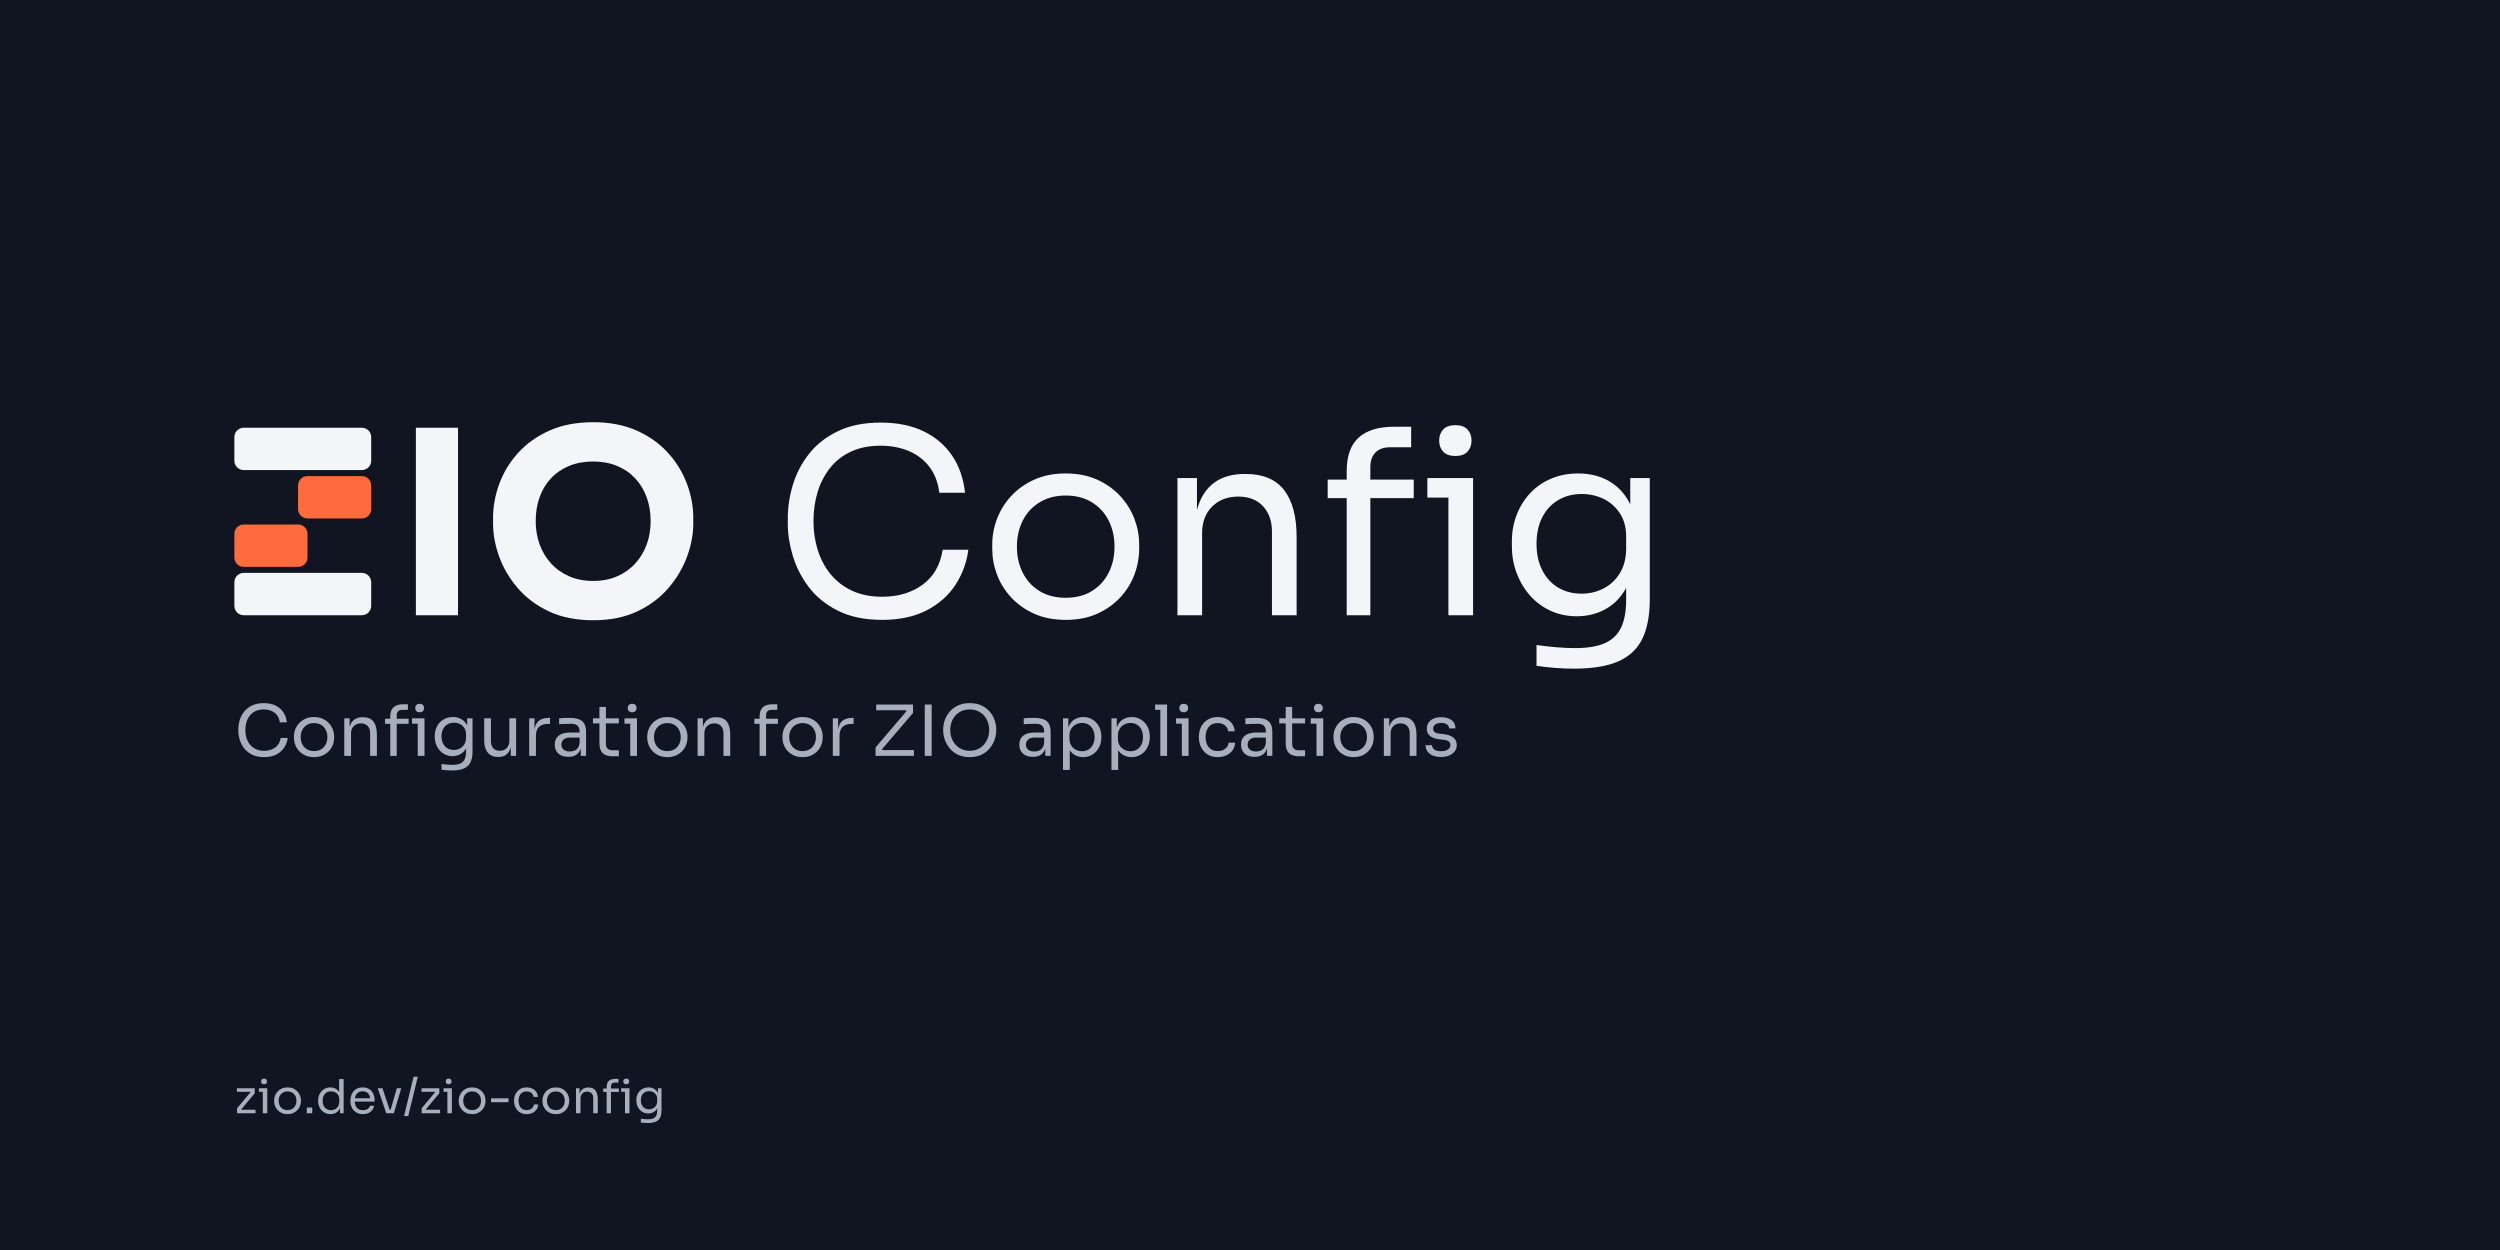
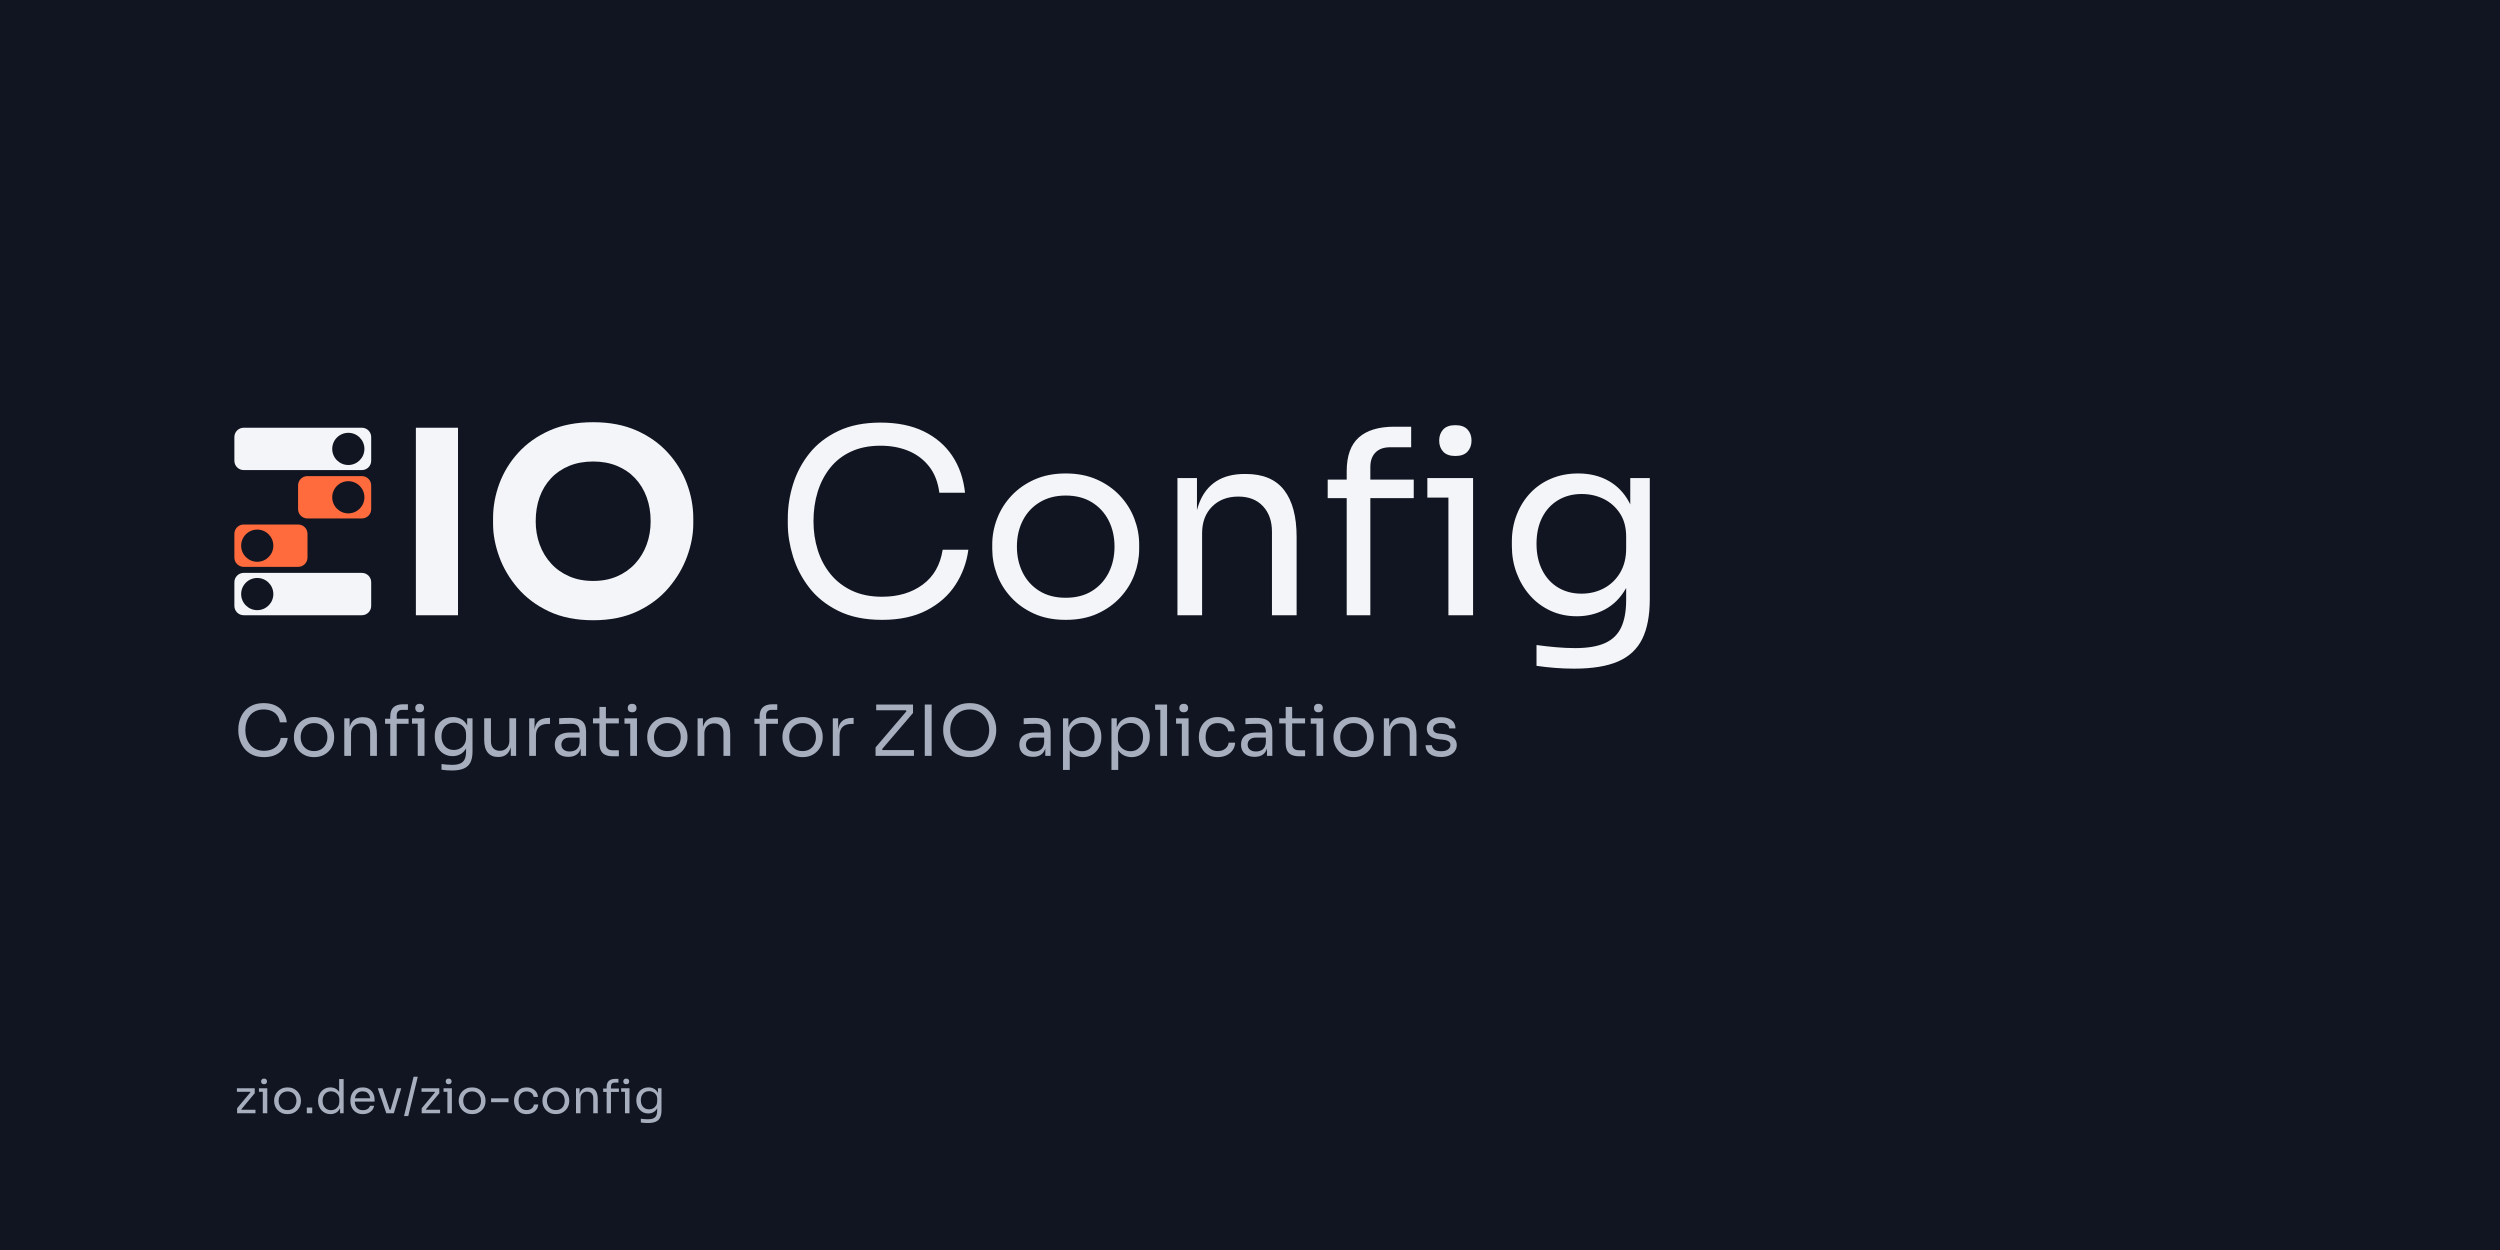
<svg xmlns="http://www.w3.org/2000/svg" width="1280" height="640" viewBox="0 0 1280 640">
  <rect width="100%" height="100%" fill="#101521" />
-   <rect x="120.00" y="219.00" width="70.05" height="21.68" rx="4.77" fill="#F4F5F8" />
-   <rect x="152.61" y="243.77" width="37.44" height="21.68" rx="4.77" fill="#FF6B3D" />
-   <rect x="120.00" y="268.55" width="37.44" height="21.68" rx="4.77" fill="#FF6B3D" />
-   <rect x="120.00" y="293.32" width="70.05" height="21.68" rx="4.77" fill="#F4F5F8" />
+   <mask id="z5">
+     <rect x="-5000" y="-5000" width="10000" height="10000" fill="#fff" />
+     <circle cx="178.34" cy="229.84" r="8.24" fill="#000" />
+     <circle cx="178.34" cy="254.61" r="8.24" fill="#000" />
+     <circle cx="131.71" cy="279.39" r="8.24" fill="#000" />
+     <circle cx="131.71" cy="304.16" r="8.24" fill="#000" />
+   </mask>
+   <g mask="url(#z5)">
+     <rect x="120.00" y="219.00" width="70.05" height="21.68" rx="4.77" fill="#F4F5F8" />
+     <rect x="152.61" y="243.77" width="37.44" height="21.68" rx="4.77" fill="#FF6B3D" />
+     <rect x="120.00" y="268.55" width="37.44" height="21.68" rx="4.77" fill="#FF6B3D" />
+     <rect x="120.00" y="293.32" width="70.05" height="21.68" rx="4.77" fill="#F4F5F8" />
+   </g>
  <path d="M212.931 315.0V219.0H234.498V315.0ZM303.704 317.564Q290.619 317.564 280.986 313.011Q271.353 308.458 265.008 301.011Q258.663 293.564 255.556 284.918Q252.449 276.271 252.449 268.184V265.29Q252.449 256.348 255.671 247.619Q258.893 238.89 265.37 231.773Q271.846 224.655 281.413 220.414Q290.981 216.173 303.704 216.173Q316.328 216.173 325.896 220.414Q335.463 224.655 341.939 231.773Q348.416 238.89 351.687 247.619Q354.959 256.348 354.959 265.29V268.184Q354.959 276.271 351.802 284.918Q348.646 293.564 342.301 301.011Q335.956 308.458 326.323 313.011Q316.69 317.564 303.704 317.564ZM303.704 297.444Q310.542 297.444 315.983 295.077Q321.424 292.71 325.271 288.485Q329.118 284.26 331.123 278.737Q333.128 273.214 333.128 266.868Q333.128 260.129 331.074 254.54Q329.019 248.951 325.172 244.858Q321.326 240.764 315.885 238.529Q310.444 236.293 303.704 236.293Q296.865 236.293 291.424 238.529Q285.983 240.764 282.137 244.858Q278.29 248.951 276.285 254.54Q274.279 260.129 274.279 266.868Q274.279 273.214 276.285 278.737Q278.29 284.26 282.137 288.485Q285.983 292.71 291.424 295.077Q296.865 297.444 303.704 297.444Z" fill="#F4F5F8" />
  <path d="M451.616 317.367Q438.465 317.367 429.194 312.764Q419.923 308.162 414.268 300.797Q408.613 293.433 405.983 284.819Q403.353 276.205 403.353 268.184V265.29Q403.353 256.611 406.049 247.932Q408.745 239.252 414.4 232.151Q420.055 225.049 429.128 220.71Q438.202 216.37 450.827 216.37Q463.715 216.37 472.92 220.841Q482.126 225.312 487.518 233.334Q492.909 241.356 494.093 252.271H480.942Q479.89 244.118 475.682 238.792Q471.474 233.466 465.096 230.836Q458.718 228.205 450.827 228.205Q442.279 228.205 435.835 231.164Q429.391 234.123 425.118 239.449Q420.844 244.775 418.674 251.745Q416.504 258.715 416.504 266.868Q416.504 274.627 418.674 281.597Q420.844 288.567 425.249 293.959Q429.655 299.351 436.23 302.441Q442.805 305.532 451.616 305.532Q463.978 305.532 472.394 299.351Q480.811 293.17 482.652 281.466H495.802Q494.487 291.329 489.161 299.482Q483.835 307.636 474.433 312.501Q465.03 317.367 451.616 317.367ZM545.644 317.367Q536.438 317.367 529.468 314.211Q522.498 311.055 517.698 305.86Q512.898 300.666 510.465 294.222Q508.033 287.778 508.033 281.071V278.704Q508.033 271.997 510.531 265.488Q513.03 258.978 517.896 253.784Q522.761 248.589 529.731 245.499Q536.701 242.408 545.644 242.408Q554.586 242.408 561.556 245.499Q568.526 248.589 573.391 253.784Q578.257 258.978 580.756 265.488Q583.255 271.997 583.255 278.704V281.071Q583.255 287.778 580.822 294.222Q578.389 300.666 573.589 305.86Q568.789 311.055 561.819 314.211Q554.849 317.367 545.644 317.367ZM545.644 306.058Q553.534 306.058 559.123 302.573Q564.712 299.088 567.671 293.17Q570.63 287.252 570.63 279.888Q570.63 272.392 567.605 266.474Q564.581 260.556 558.991 257.137Q553.402 253.718 545.644 253.718Q538.016 253.718 532.361 257.137Q526.707 260.556 523.682 266.474Q520.657 272.392 520.657 279.888Q520.657 287.252 523.616 293.17Q526.575 299.088 532.164 302.573Q537.753 306.058 545.644 306.058ZM602.849 315.0V244.775H612.844V274.89H611.265Q611.265 264.501 614.093 257.334Q616.92 250.167 622.707 246.419Q628.493 242.671 637.304 242.671H637.83Q651.112 242.671 657.49 250.956Q663.868 259.241 663.868 274.89V315.0H651.244V272.26Q651.244 264.107 646.641 259.175Q642.038 254.244 634.016 254.244Q625.731 254.244 620.602 259.373Q615.474 264.501 615.474 273.049V315.0ZM689.512 315.0V241.225Q689.512 229.521 695.693 223.997Q701.874 218.474 713.841 218.474H722.52V228.995H711.737Q706.871 228.995 704.241 231.69Q701.611 234.386 701.611 239.121V315.0ZM679.781 255.033V245.564H723.835V255.033ZM741.589 315.0V244.775H754.213V315.0ZM730.805 254.77V244.775H754.213V254.77ZM745.139 233.466Q740.931 233.466 738.893 231.23Q736.855 228.995 736.855 225.575Q736.855 222.156 738.893 219.921Q740.931 217.685 745.139 217.685Q749.348 217.685 751.386 219.921Q753.424 222.156 753.424 225.575Q753.424 228.995 751.386 231.23Q749.348 233.466 745.139 233.466ZM805.896 342.353Q801.03 342.353 796.098 341.959Q791.167 341.564 786.696 340.907V330.255Q791.43 330.912 796.624 331.373Q801.819 331.833 806.422 331.833Q816.022 331.833 821.742 329.268Q827.463 326.704 830.027 321.247Q832.591 315.789 832.591 307.241V293.827L836.8 283.833Q836.405 294.485 832.328 301.521Q828.252 308.556 821.742 312.041Q815.233 315.526 807.342 315.526Q799.978 315.526 793.863 312.699Q787.748 309.871 783.342 304.874Q778.937 299.877 776.504 293.367Q774.071 286.858 774.071 279.625V277.258Q774.071 269.893 776.57 263.515Q779.068 257.137 783.539 252.403Q788.011 247.668 794.257 245.038Q800.504 242.408 808 242.408Q816.811 242.408 823.518 246.156Q830.224 249.904 834.104 257.071Q837.983 264.238 838.378 274.627L834.696 274.759V244.775H844.69V306.715Q844.69 319.34 840.811 327.164Q836.931 334.989 828.449 338.671Q819.967 342.353 805.896 342.353ZM809.709 303.953Q816.022 303.953 821.216 301.192Q826.411 298.43 829.501 293.236Q832.591 288.041 832.591 280.808V274.759Q832.591 267.658 829.37 262.792Q826.148 257.926 821.019 255.427Q815.89 252.929 809.841 252.929Q803.002 252.929 797.742 256.085Q792.482 259.241 789.589 264.962Q786.696 270.682 786.696 278.441Q786.696 286.2 789.655 291.986Q792.613 297.773 797.808 300.863Q803.002 303.953 809.709 303.953Z" fill="#F4F5F8" />
  <path d="M135.228 387.648Q131.628 387.648 129.09 386.388Q126.552 385.128 125.004 383.112Q123.456 381.096 122.736 378.738Q122.016 376.38 122.016 374.184V373.392Q122.016 371.016 122.754 368.64Q123.492 366.264 125.04 364.32Q126.588 362.376 129.072 361.188Q131.556 360.0 135.012 360.0Q138.54 360.0 141.06 361.224Q143.58 362.448 145.056 364.644Q146.532 366.84 146.856 369.828H143.256Q142.968 367.596 141.816 366.138Q140.664 364.68 138.918 363.96Q137.172 363.24 135.012 363.24Q132.672 363.24 130.908 364.05Q129.144 364.86 127.974 366.318Q126.804 367.776 126.21 369.684Q125.616 371.592 125.616 373.824Q125.616 375.948 126.21 377.856Q126.804 379.764 128.01 381.24Q129.216 382.716 131.016 383.562Q132.816 384.408 135.228 384.408Q138.612 384.408 140.916 382.716Q143.22 381.024 143.724 377.82H147.324Q146.964 380.52 145.506 382.752Q144.048 384.984 141.474 386.316Q138.9 387.648 135.228 387.648ZM160.788 387.648Q158.268 387.648 156.36 386.784Q154.452 385.92 153.138 384.498Q151.824 383.076 151.158 381.312Q150.492 379.548 150.492 377.712V377.064Q150.492 375.228 151.176 373.446Q151.86 371.664 153.192 370.242Q154.524 368.82 156.432 367.974Q158.34 367.128 160.788 367.128Q163.236 367.128 165.144 367.974Q167.052 368.82 168.384 370.242Q169.716 371.664 170.4 373.446Q171.084 375.228 171.084 377.064V377.712Q171.084 379.548 170.418 381.312Q169.752 383.076 168.438 384.498Q167.124 385.92 165.216 386.784Q163.308 387.648 160.788 387.648ZM160.788 384.552Q162.948 384.552 164.478 383.598Q166.008 382.644 166.818 381.024Q167.628 379.404 167.628 377.388Q167.628 375.336 166.8 373.716Q165.972 372.096 164.442 371.16Q162.912 370.224 160.788 370.224Q158.7 370.224 157.152 371.16Q155.604 372.096 154.776 373.716Q153.948 375.336 153.948 377.388Q153.948 379.404 154.758 381.024Q155.568 382.644 157.098 383.598Q158.628 384.552 160.788 384.552ZM176.268 387.0V367.776H179.004V376.02H178.572Q178.572 373.176 179.346 371.214Q180.12 369.252 181.704 368.226Q183.288 367.2 185.7 367.2H185.844Q189.48 367.2 191.226 369.468Q192.972 371.736 192.972 376.02V387.0H189.516V375.3Q189.516 373.068 188.256 371.718Q186.996 370.368 184.8 370.368Q182.532 370.368 181.128 371.772Q179.724 373.176 179.724 375.516V387.0ZM199.812 387.0V366.804Q199.812 363.6 201.504 362.088Q203.196 360.576 206.472 360.576H208.848V363.456H205.896Q204.564 363.456 203.844 364.194Q203.124 364.932 203.124 366.228V387.0ZM197.148 370.584V367.992H209.208V370.584ZM213.888 387.0V367.776H217.344V387.0ZM210.936 370.512V367.776H217.344V370.512ZM214.86 364.68Q213.708 364.68 213.15 364.068Q212.592 363.456 212.592 362.52Q212.592 361.584 213.15 360.972Q213.708 360.36 214.86 360.36Q216.012 360.36 216.57 360.972Q217.128 361.584 217.128 362.52Q217.128 363.456 216.57 364.068Q216.012 364.68 214.86 364.68ZM231.312 394.488Q229.98 394.488 228.63 394.38Q227.28 394.272 226.056 394.092V391.176Q227.352 391.356 228.774 391.482Q230.196 391.608 231.456 391.608Q234.084 391.608 235.65 390.906Q237.216 390.204 237.918 388.71Q238.62 387.216 238.62 384.876V381.204L239.772 378.468Q239.664 381.384 238.548 383.31Q237.432 385.236 235.65 386.19Q233.868 387.144 231.708 387.144Q229.692 387.144 228.018 386.37Q226.344 385.596 225.138 384.228Q223.932 382.86 223.266 381.078Q222.6 379.296 222.6 377.316V376.668Q222.6 374.652 223.284 372.906Q223.968 371.16 225.192 369.864Q226.416 368.568 228.126 367.848Q229.836 367.128 231.888 367.128Q234.3 367.128 236.136 368.154Q237.972 369.18 239.034 371.142Q240.096 373.104 240.204 375.948L239.196 375.984V367.776H241.932V384.732Q241.932 388.188 240.87 390.33Q239.808 392.472 237.486 393.48Q235.164 394.488 231.312 394.488ZM232.356 383.976Q234.084 383.976 235.506 383.22Q236.928 382.464 237.774 381.042Q238.62 379.62 238.62 377.64V375.984Q238.62 374.04 237.738 372.708Q236.856 371.376 235.452 370.692Q234.048 370.008 232.392 370.008Q230.52 370.008 229.08 370.872Q227.64 371.736 226.848 373.302Q226.056 374.868 226.056 376.992Q226.056 379.116 226.866 380.7Q227.676 382.284 229.098 383.13Q230.52 383.976 232.356 383.976ZM255 387.576Q251.58 387.576 249.744 385.344Q247.908 383.112 247.908 378.9V367.74H251.364V379.584Q251.364 381.852 252.588 383.13Q253.812 384.408 255.9 384.408Q258.06 384.408 259.428 383.022Q260.796 381.636 260.796 379.224V367.74H264.252V387.0H261.516V378.756H261.948Q261.948 381.6 261.192 383.562Q260.436 385.524 258.942 386.55Q257.448 387.576 255.144 387.576ZM270.948 387.0V367.776H273.684V375.696H273.54Q273.54 371.484 275.394 369.522Q277.248 367.56 280.956 367.56H281.604V370.656H280.38Q277.5 370.656 275.952 372.186Q274.404 373.716 274.404 376.596V387.0ZM297.336 387.0V381.24H296.76V374.58Q296.76 372.6 295.734 371.592Q294.708 370.584 292.728 370.584Q291.612 370.584 290.424 370.62Q289.236 370.656 288.156 370.692Q287.076 370.728 286.284 370.8V367.776Q287.076 367.704 287.958 367.65Q288.84 367.596 289.776 367.578Q290.712 367.56 291.576 367.56Q294.528 367.56 296.4 368.262Q298.272 368.964 299.172 370.548Q300.072 372.132 300.072 374.832V387.0ZM291.036 387.504Q288.876 387.504 287.31 386.766Q285.744 386.028 284.898 384.624Q284.052 383.22 284.052 381.24Q284.052 379.188 284.97 377.82Q285.888 376.452 287.652 375.75Q289.416 375.048 291.9 375.048H297.12V377.64H291.756Q289.668 377.64 288.552 378.648Q287.436 379.656 287.436 381.24Q287.436 382.824 288.552 383.796Q289.668 384.768 291.756 384.768Q292.98 384.768 294.096 384.318Q295.212 383.868 295.95 382.806Q296.688 381.744 296.76 379.872L297.696 381.24Q297.516 383.292 296.706 384.678Q295.896 386.064 294.474 386.784Q293.052 387.504 291.036 387.504ZM313.896 387.216Q311.736 387.216 310.17 386.604Q308.604 385.992 307.758 384.498Q306.912 383.004 306.912 380.448V361.944H310.224V380.88Q310.224 382.428 311.07 383.274Q311.916 384.12 313.464 384.12H316.848V387.216ZM303.6 370.368V367.776H316.848V370.368ZM322.68 387.0V367.776H326.136V387.0ZM319.728 370.512V367.776H326.136V370.512ZM323.652 364.68Q322.5 364.68 321.942 364.068Q321.384 363.456 321.384 362.52Q321.384 361.584 321.942 360.972Q322.5 360.36 323.652 360.36Q324.804 360.36 325.362 360.972Q325.92 361.584 325.92 362.52Q325.92 363.456 325.362 364.068Q324.804 364.68 323.652 364.68ZM341.688 387.648Q339.168 387.648 337.26 386.784Q335.352 385.92 334.038 384.498Q332.724 383.076 332.058 381.312Q331.392 379.548 331.392 377.712V377.064Q331.392 375.228 332.076 373.446Q332.76 371.664 334.092 370.242Q335.424 368.82 337.332 367.974Q339.24 367.128 341.688 367.128Q344.136 367.128 346.044 367.974Q347.952 368.82 349.284 370.242Q350.616 371.664 351.3 373.446Q351.984 375.228 351.984 377.064V377.712Q351.984 379.548 351.318 381.312Q350.652 383.076 349.338 384.498Q348.024 385.92 346.116 386.784Q344.208 387.648 341.688 387.648ZM341.688 384.552Q343.848 384.552 345.378 383.598Q346.908 382.644 347.718 381.024Q348.528 379.404 348.528 377.388Q348.528 375.336 347.7 373.716Q346.872 372.096 345.342 371.16Q343.812 370.224 341.688 370.224Q339.6 370.224 338.052 371.16Q336.504 372.096 335.676 373.716Q334.848 375.336 334.848 377.388Q334.848 379.404 335.658 381.024Q336.468 382.644 337.998 383.598Q339.528 384.552 341.688 384.552ZM357.168 387.0V367.776H359.904V376.02H359.472Q359.472 373.176 360.246 371.214Q361.02 369.252 362.604 368.226Q364.188 367.2 366.6 367.2H366.744Q370.38 367.2 372.126 369.468Q373.872 371.736 373.872 376.02V387.0H370.416V375.3Q370.416 373.068 369.156 371.718Q367.896 370.368 365.7 370.368Q363.432 370.368 362.028 371.772Q360.624 373.176 360.624 375.516V387.0ZM388.92 387.0V366.804Q388.92 363.6 390.612 362.088Q392.304 360.576 395.58 360.576H397.956V363.456H395.004Q393.672 363.456 392.952 364.194Q392.232 364.932 392.232 366.228V387.0ZM386.256 370.584V367.992H398.316V370.584ZM410.916 387.648Q408.396 387.648 406.488 386.784Q404.58 385.92 403.266 384.498Q401.952 383.076 401.286 381.312Q400.62 379.548 400.62 377.712V377.064Q400.62 375.228 401.304 373.446Q401.988 371.664 403.32 370.242Q404.652 368.82 406.56 367.974Q408.468 367.128 410.916 367.128Q413.364 367.128 415.272 367.974Q417.18 368.82 418.512 370.242Q419.844 371.664 420.528 373.446Q421.212 375.228 421.212 377.064V377.712Q421.212 379.548 420.546 381.312Q419.88 383.076 418.566 384.498Q417.252 385.92 415.344 386.784Q413.436 387.648 410.916 387.648ZM410.916 384.552Q413.076 384.552 414.606 383.598Q416.136 382.644 416.946 381.024Q417.756 379.404 417.756 377.388Q417.756 375.336 416.928 373.716Q416.1 372.096 414.57 371.16Q413.04 370.224 410.916 370.224Q408.828 370.224 407.28 371.16Q405.732 372.096 404.904 373.716Q404.076 375.336 404.076 377.388Q404.076 379.404 404.886 381.024Q405.696 382.644 407.226 383.598Q408.756 384.552 410.916 384.552ZM426.396 387.0V367.776H429.132V375.696H428.988Q428.988 371.484 430.842 369.522Q432.696 367.56 436.404 367.56H437.052V370.656H435.828Q432.948 370.656 431.4 372.186Q429.852 373.716 429.852 376.596V387.0ZM448.284 387.0V382.68L464.484 363.708L464.448 364.572L463.512 363.276L464.124 363.672H448.608V360.72H467.472V365.04L451.236 384.012L451.2 383.004L452.352 384.624L451.452 384.048H467.94V387.0ZM473.484 387.0V360.72H477.012V387.0ZM496.488 387.648Q492.96 387.648 490.404 386.388Q487.848 385.128 486.192 383.076Q484.536 381.024 483.726 378.684Q482.916 376.344 482.916 374.184V373.392Q482.916 371.052 483.744 368.676Q484.572 366.3 486.264 364.338Q487.956 362.376 490.494 361.188Q493.032 360.0 496.488 360.0Q499.944 360.0 502.482 361.188Q505.02 362.376 506.712 364.338Q508.404 366.3 509.232 368.676Q510.06 371.052 510.06 373.392V374.184Q510.06 376.344 509.25 378.684Q508.44 381.024 506.784 383.076Q505.128 385.128 502.572 386.388Q500.016 387.648 496.488 387.648ZM496.488 384.408Q498.792 384.408 500.646 383.544Q502.5 382.68 503.796 381.186Q505.092 379.692 505.776 377.802Q506.46 375.912 506.46 373.824Q506.46 371.628 505.776 369.72Q505.092 367.812 503.796 366.354Q502.5 364.896 500.646 364.068Q498.792 363.24 496.488 363.24Q494.184 363.24 492.33 364.068Q490.476 364.896 489.18 366.354Q487.884 367.812 487.2 369.72Q486.516 371.628 486.516 373.824Q486.516 375.912 487.2 377.802Q487.884 379.692 489.18 381.186Q490.476 382.68 492.33 383.544Q494.184 384.408 496.488 384.408ZM535.188 387.0V381.24H534.612V374.58Q534.612 372.6 533.586 371.592Q532.56 370.584 530.58 370.584Q529.464 370.584 528.276 370.62Q527.088 370.656 526.008 370.692Q524.928 370.728 524.136 370.8V367.776Q524.928 367.704 525.81 367.65Q526.692 367.596 527.628 367.578Q528.564 367.56 529.428 367.56Q532.38 367.56 534.252 368.262Q536.124 368.964 537.024 370.548Q537.924 372.132 537.924 374.832V387.0ZM528.888 387.504Q526.728 387.504 525.162 386.766Q523.596 386.028 522.75 384.624Q521.904 383.22 521.904 381.24Q521.904 379.188 522.822 377.82Q523.74 376.452 525.504 375.75Q527.268 375.048 529.752 375.048H534.972V377.64H529.608Q527.52 377.64 526.404 378.648Q525.288 379.656 525.288 381.24Q525.288 382.824 526.404 383.796Q527.52 384.768 529.608 384.768Q530.832 384.768 531.948 384.318Q533.064 383.868 533.802 382.806Q534.54 381.744 534.612 379.872L535.548 381.24Q535.368 383.292 534.558 384.678Q533.748 386.064 532.326 386.784Q530.904 387.504 528.888 387.504ZM544.26 394.2V367.776H546.996V376.092L546.348 376.02Q546.528 372.924 547.662 370.962Q548.796 369.0 550.632 368.064Q552.468 367.128 554.628 367.128Q556.716 367.128 558.426 367.92Q560.136 368.712 561.36 370.08Q562.584 371.448 563.232 373.248Q563.88 375.048 563.88 377.064V377.712Q563.88 379.728 563.196 381.528Q562.512 383.328 561.27 384.696Q560.028 386.064 558.318 386.856Q556.608 387.648 554.556 387.648Q552.504 387.648 550.632 386.748Q548.76 385.848 547.536 383.832Q546.312 381.816 546.132 378.54L547.716 381.42V394.2ZM554.016 384.624Q555.96 384.624 557.4 383.706Q558.84 382.788 559.632 381.15Q560.424 379.512 560.424 377.388Q560.424 375.228 559.632 373.608Q558.84 371.988 557.4 371.07Q555.96 370.152 554.016 370.152Q552.288 370.152 550.812 370.926Q549.336 371.7 548.454 373.158Q547.572 374.616 547.572 376.668V378.324Q547.572 380.304 548.472 381.708Q549.372 383.112 550.848 383.868Q552.324 384.624 554.016 384.624ZM569.064 394.2V367.776H571.8V376.092L571.152 376.02Q571.332 372.924 572.466 370.962Q573.6 369.0 575.436 368.064Q577.272 367.128 579.432 367.128Q581.52 367.128 583.23 367.92Q584.94 368.712 586.164 370.08Q587.388 371.448 588.036 373.248Q588.684 375.048 588.684 377.064V377.712Q588.684 379.728 588.0 381.528Q587.316 383.328 586.074 384.696Q584.832 386.064 583.122 386.856Q581.412 387.648 579.36 387.648Q577.308 387.648 575.436 386.748Q573.564 385.848 572.34 383.832Q571.116 381.816 570.936 378.54L572.52 381.42V394.2ZM578.82 384.624Q580.764 384.624 582.204 383.706Q583.644 382.788 584.436 381.15Q585.228 379.512 585.228 377.388Q585.228 375.228 584.436 373.608Q583.644 371.988 582.204 371.07Q580.764 370.152 578.82 370.152Q577.092 370.152 575.616 370.926Q574.14 371.7 573.258 373.158Q572.376 374.616 572.376 376.668V378.324Q572.376 380.304 573.276 381.708Q574.176 383.112 575.652 383.868Q577.128 384.624 578.82 384.624ZM594.084 387.0V360.72H597.54V387.0ZM591.42 363.456V360.72H597.54V363.456ZM605.1 387.0V367.776H608.556V387.0ZM602.148 370.512V367.776H608.556V370.512ZM606.072 364.68Q604.92 364.68 604.362 364.068Q603.804 363.456 603.804 362.52Q603.804 361.584 604.362 360.972Q604.92 360.36 606.072 360.36Q607.224 360.36 607.782 360.972Q608.34 361.584 608.34 362.52Q608.34 363.456 607.782 364.068Q607.224 364.68 606.072 364.68ZM623.496 387.648Q621.012 387.648 619.194 386.784Q617.376 385.92 616.188 384.462Q615.0 383.004 614.406 381.24Q613.812 379.476 613.812 377.712V377.064Q613.812 375.228 614.406 373.464Q615.0 371.7 616.206 370.278Q617.412 368.856 619.212 367.992Q621.012 367.128 623.424 367.128Q625.836 367.128 627.762 368.028Q629.688 368.928 630.858 370.566Q632.028 372.204 632.172 374.436H628.86Q628.608 372.636 627.204 371.43Q625.8 370.224 623.424 370.224Q621.372 370.224 620.004 371.16Q618.636 372.096 617.952 373.716Q617.268 375.336 617.268 377.388Q617.268 379.368 617.952 381.006Q618.636 382.644 620.022 383.598Q621.408 384.552 623.496 384.552Q625.116 384.552 626.304 383.976Q627.492 383.4 628.212 382.428Q628.932 381.456 629.076 380.232H632.388Q632.28 382.5 631.074 384.156Q629.868 385.812 627.906 386.73Q625.944 387.648 623.496 387.648ZM648.696 387.0V381.24H648.12V374.58Q648.12 372.6 647.094 371.592Q646.068 370.584 644.088 370.584Q642.972 370.584 641.784 370.62Q640.596 370.656 639.516 370.692Q638.436 370.728 637.644 370.8V367.776Q638.436 367.704 639.318 367.65Q640.2 367.596 641.136 367.578Q642.072 367.56 642.936 367.56Q645.888 367.56 647.76 368.262Q649.632 368.964 650.532 370.548Q651.432 372.132 651.432 374.832V387.0ZM642.396 387.504Q640.236 387.504 638.67 386.766Q637.104 386.028 636.258 384.624Q635.412 383.22 635.412 381.24Q635.412 379.188 636.33 377.82Q637.248 376.452 639.012 375.75Q640.776 375.048 643.26 375.048H648.48V377.64H643.116Q641.028 377.64 639.912 378.648Q638.796 379.656 638.796 381.24Q638.796 382.824 639.912 383.796Q641.028 384.768 643.116 384.768Q644.34 384.768 645.456 384.318Q646.572 383.868 647.31 382.806Q648.048 381.744 648.12 379.872L649.056 381.24Q648.876 383.292 648.066 384.678Q647.256 386.064 645.834 386.784Q644.412 387.504 642.396 387.504ZM665.256 387.216Q663.096 387.216 661.53 386.604Q659.964 385.992 659.118 384.498Q658.272 383.004 658.272 380.448V361.944H661.584V380.88Q661.584 382.428 662.43 383.274Q663.276 384.12 664.824 384.12H668.208V387.216ZM654.96 370.368V367.776H668.208V370.368ZM674.04 387.0V367.776H677.496V387.0ZM671.088 370.512V367.776H677.496V370.512ZM675.012 364.68Q673.86 364.68 673.302 364.068Q672.744 363.456 672.744 362.52Q672.744 361.584 673.302 360.972Q673.86 360.36 675.012 360.36Q676.164 360.36 676.722 360.972Q677.28 361.584 677.28 362.52Q677.28 363.456 676.722 364.068Q676.164 364.68 675.012 364.68ZM693.048 387.648Q690.528 387.648 688.62 386.784Q686.712 385.92 685.398 384.498Q684.084 383.076 683.418 381.312Q682.752 379.548 682.752 377.712V377.064Q682.752 375.228 683.436 373.446Q684.12 371.664 685.452 370.242Q686.784 368.82 688.692 367.974Q690.6 367.128 693.048 367.128Q695.496 367.128 697.404 367.974Q699.312 368.82 700.644 370.242Q701.976 371.664 702.66 373.446Q703.344 375.228 703.344 377.064V377.712Q703.344 379.548 702.678 381.312Q702.012 383.076 700.698 384.498Q699.384 385.92 697.476 386.784Q695.568 387.648 693.048 387.648ZM693.048 384.552Q695.208 384.552 696.738 383.598Q698.268 382.644 699.078 381.024Q699.888 379.404 699.888 377.388Q699.888 375.336 699.06 373.716Q698.232 372.096 696.702 371.16Q695.172 370.224 693.048 370.224Q690.96 370.224 689.412 371.16Q687.864 372.096 687.036 373.716Q686.208 375.336 686.208 377.388Q686.208 379.404 687.018 381.024Q687.828 382.644 689.358 383.598Q690.888 384.552 693.048 384.552ZM708.528 387.0V367.776H711.264V376.02H710.832Q710.832 373.176 711.606 371.214Q712.38 369.252 713.964 368.226Q715.548 367.2 717.96 367.2H718.104Q721.74 367.2 723.486 369.468Q725.232 371.736 725.232 376.02V387.0H721.776V375.3Q721.776 373.068 720.516 371.718Q719.256 370.368 717.06 370.368Q714.792 370.368 713.388 371.772Q711.984 373.176 711.984 375.516V387.0ZM737.868 387.576Q734.088 387.576 732.018 385.956Q729.948 384.336 729.876 381.528H733.116Q733.188 382.644 734.25 383.634Q735.312 384.624 737.868 384.624Q740.172 384.624 741.396 383.706Q742.62 382.788 742.62 381.456Q742.62 380.268 741.72 379.602Q740.82 378.936 738.804 378.72L736.716 378.504Q733.98 378.216 732.252 376.866Q730.524 375.516 730.524 373.068Q730.524 371.232 731.46 369.918Q732.396 368.604 734.052 367.902Q735.708 367.2 737.868 367.2Q741.108 367.2 743.124 368.64Q745.14 370.08 745.212 372.924H741.972Q741.936 371.772 740.91 370.962Q739.884 370.152 737.868 370.152Q735.852 370.152 734.808 370.98Q733.764 371.808 733.764 373.068Q733.764 374.148 734.502 374.796Q735.24 375.444 736.932 375.624L739.02 375.84Q742.116 376.164 743.988 377.55Q745.86 378.936 745.86 381.456Q745.86 383.256 744.834 384.642Q743.808 386.028 742.008 386.802Q740.208 387.576 737.868 387.576Z" fill="#A7AEBD" />
  <path d="M121.392 570.0V567.432L128.376 559.056V559.44L127.992 558.864L128.304 559.008H121.296V557.184H130.416V559.752L123.432 568.128V567.792L123.864 568.392L123.528 568.176H130.8V570.0ZM134.544 570.0V557.184H136.848V570.0ZM132.576 559.008V557.184H136.848V559.008ZM135.192 555.12Q134.424 555.12 134.052 554.712Q133.68 554.304 133.68 553.68Q133.68 553.056 134.052 552.648Q134.424 552.24 135.192 552.24Q135.96 552.24 136.332 552.648Q136.704 553.056 136.704 553.68Q136.704 554.304 136.332 554.712Q135.96 555.12 135.192 555.12ZM147.216 570.432Q145.536 570.432 144.264 569.856Q142.992 569.28 142.116 568.332Q141.24 567.384 140.796 566.208Q140.352 565.032 140.352 563.808V563.376Q140.352 562.152 140.808 560.964Q141.264 559.776 142.152 558.828Q143.04 557.88 144.312 557.316Q145.584 556.752 147.216 556.752Q148.848 556.752 150.12 557.316Q151.392 557.88 152.28 558.828Q153.168 559.776 153.624 560.964Q154.08 562.152 154.08 563.376V563.808Q154.08 565.032 153.636 566.208Q153.192 567.384 152.316 568.332Q151.44 569.28 150.168 569.856Q148.896 570.432 147.216 570.432ZM147.216 568.368Q148.656 568.368 149.676 567.732Q150.696 567.096 151.236 566.016Q151.776 564.936 151.776 563.592Q151.776 562.224 151.224 561.144Q150.672 560.064 149.652 559.44Q148.632 558.816 147.216 558.816Q145.824 558.816 144.792 559.44Q143.76 560.064 143.208 561.144Q142.656 562.224 142.656 563.592Q142.656 564.936 143.196 566.016Q143.736 567.096 144.756 567.732Q145.776 568.368 147.216 568.368ZM157.08 570.0V567.072H159.864V570.0ZM169.176 570.432Q167.808 570.432 166.656 569.928Q165.504 569.424 164.652 568.512Q163.8 567.6 163.332 566.4Q162.864 565.2 162.864 563.808V563.376Q162.864 562.008 163.32 560.808Q163.776 559.608 164.604 558.696Q165.432 557.784 166.572 557.268Q167.712 556.752 169.104 556.752Q170.568 556.752 171.768 557.364Q172.968 557.976 173.736 559.272Q174.504 560.568 174.6 562.632L173.64 561.096V552.48H175.944V570.0H174.12V564.312H174.792Q174.696 566.496 173.88 567.852Q173.064 569.208 171.828 569.82Q170.592 570.432 169.176 570.432ZM169.488 568.416Q170.664 568.416 171.624 567.888Q172.584 567.36 173.16 566.364Q173.736 565.368 173.736 564.024V562.92Q173.736 561.6 173.148 560.676Q172.56 559.752 171.588 559.26Q170.616 558.768 169.464 558.768Q168.192 558.768 167.22 559.368Q166.248 559.968 165.708 561.048Q165.168 562.128 165.168 563.592Q165.168 565.056 165.72 566.148Q166.272 567.24 167.256 567.828Q168.24 568.416 169.488 568.416ZM185.808 570.432Q184.128 570.432 182.904 569.856Q181.68 569.28 180.912 568.332Q180.144 567.384 179.772 566.208Q179.4 565.032 179.4 563.808V563.376Q179.4 562.128 179.772 560.952Q180.144 559.776 180.912 558.828Q181.68 557.88 182.868 557.316Q184.056 556.752 185.664 556.752Q187.752 556.752 189.108 557.652Q190.464 558.552 191.124 559.968Q191.784 561.384 191.784 562.992V564.024H180.408V562.296H190.104L189.576 563.232Q189.576 561.864 189.144 560.868Q188.712 559.872 187.848 559.32Q186.984 558.768 185.664 558.768Q184.296 558.768 183.396 559.392Q182.496 560.016 182.052 561.096Q181.608 562.176 181.608 563.592Q181.608 564.96 182.052 566.052Q182.496 567.144 183.432 567.78Q184.368 568.416 185.808 568.416Q187.32 568.416 188.268 567.744Q189.216 567.072 189.408 566.184H191.568Q191.304 567.504 190.512 568.464Q189.72 569.424 188.52 569.928Q187.32 570.432 185.808 570.432ZM197.784 570.0 193.416 557.184H195.816L200.088 570.0ZM198.36 570.0V568.176H201.144V570.0ZM199.464 570.0 203.184 557.184H205.44L201.648 570.0ZM206.856 571.44 211.752 551.28H213.912L209.016 571.44ZM215.904 570.0V567.432L222.888 559.056V559.44L222.504 558.864L222.816 559.008H215.808V557.184H224.928V559.752L217.944 568.128V567.792L218.376 568.392L218.04 568.176H225.312V570.0ZM229.056 570.0V557.184H231.36V570.0ZM227.088 559.008V557.184H231.36V559.008ZM229.704 555.12Q228.936 555.12 228.564 554.712Q228.192 554.304 228.192 553.68Q228.192 553.056 228.564 552.648Q228.936 552.24 229.704 552.24Q230.472 552.24 230.844 552.648Q231.216 553.056 231.216 553.68Q231.216 554.304 230.844 554.712Q230.472 555.12 229.704 555.12ZM241.728 570.432Q240.048 570.432 238.776 569.856Q237.504 569.28 236.628 568.332Q235.752 567.384 235.308 566.208Q234.864 565.032 234.864 563.808V563.376Q234.864 562.152 235.32 560.964Q235.776 559.776 236.664 558.828Q237.552 557.88 238.824 557.316Q240.096 556.752 241.728 556.752Q243.36 556.752 244.632 557.316Q245.904 557.88 246.792 558.828Q247.68 559.776 248.136 560.964Q248.592 562.152 248.592 563.376V563.808Q248.592 565.032 248.148 566.208Q247.704 567.384 246.828 568.332Q245.952 569.28 244.68 569.856Q243.408 570.432 241.728 570.432ZM241.728 568.368Q243.168 568.368 244.188 567.732Q245.208 567.096 245.748 566.016Q246.288 564.936 246.288 563.592Q246.288 562.224 245.736 561.144Q245.184 560.064 244.164 559.44Q243.144 558.816 241.728 558.816Q240.336 558.816 239.304 559.44Q238.272 560.064 237.72 561.144Q237.168 562.224 237.168 563.592Q237.168 564.936 237.708 566.016Q238.248 567.096 239.268 567.732Q240.288 568.368 241.728 568.368ZM251.424 564.312V562.344H260.352V564.312ZM269.64 570.432Q267.984 570.432 266.772 569.856Q265.56 569.28 264.768 568.308Q263.976 567.336 263.58 566.16Q263.184 564.984 263.184 563.808V563.376Q263.184 562.152 263.58 560.976Q263.976 559.8 264.78 558.852Q265.584 557.904 266.784 557.328Q267.984 556.752 269.592 556.752Q271.2 556.752 272.484 557.352Q273.768 557.952 274.548 559.044Q275.328 560.136 275.424 561.624H273.216Q273.048 560.424 272.112 559.62Q271.176 558.816 269.592 558.816Q268.224 558.816 267.312 559.44Q266.4 560.064 265.944 561.144Q265.488 562.224 265.488 563.592Q265.488 564.912 265.944 566.004Q266.4 567.096 267.324 567.732Q268.248 568.368 269.64 568.368Q270.72 568.368 271.512 567.984Q272.304 567.6 272.784 566.952Q273.264 566.304 273.36 565.488H275.568Q275.496 567.0 274.692 568.104Q273.888 569.208 272.58 569.82Q271.272 570.432 269.64 570.432ZM284.592 570.432Q282.912 570.432 281.64 569.856Q280.368 569.28 279.492 568.332Q278.616 567.384 278.172 566.208Q277.728 565.032 277.728 563.808V563.376Q277.728 562.152 278.184 560.964Q278.64 559.776 279.528 558.828Q280.416 557.88 281.688 557.316Q282.96 556.752 284.592 556.752Q286.224 556.752 287.496 557.316Q288.768 557.88 289.656 558.828Q290.544 559.776 291 560.964Q291.456 562.152 291.456 563.376V563.808Q291.456 565.032 291.012 566.208Q290.568 567.384 289.692 568.332Q288.816 569.28 287.544 569.856Q286.272 570.432 284.592 570.432ZM284.592 568.368Q286.032 568.368 287.052 567.732Q288.072 567.096 288.612 566.016Q289.152 564.936 289.152 563.592Q289.152 562.224 288.6 561.144Q288.048 560.064 287.028 559.44Q286.008 558.816 284.592 558.816Q283.2 558.816 282.168 559.44Q281.136 560.064 280.584 561.144Q280.032 562.224 280.032 563.592Q280.032 564.936 280.572 566.016Q281.112 567.096 282.132 567.732Q283.152 568.368 284.592 568.368ZM294.912 570.0V557.184H296.736V562.68H296.448Q296.448 560.784 296.964 559.476Q297.48 558.168 298.536 557.484Q299.592 556.8 301.2 556.8H301.296Q303.72 556.8 304.884 558.312Q306.048 559.824 306.048 562.68V570.0H303.744V562.2Q303.744 560.712 302.904 559.812Q302.064 558.912 300.6 558.912Q299.088 558.912 298.152 559.848Q297.216 560.784 297.216 562.344V570.0ZM310.608 570.0V556.536Q310.608 554.4 311.736 553.392Q312.864 552.384 315.048 552.384H316.632V554.304H314.664Q313.776 554.304 313.296 554.796Q312.816 555.288 312.816 556.152V570.0ZM308.832 559.056V557.328H316.872V559.056ZM319.992 570.0V557.184H322.296V570.0ZM318.024 559.008V557.184H322.296V559.008ZM320.64 555.12Q319.872 555.12 319.5 554.712Q319.128 554.304 319.128 553.68Q319.128 553.056 319.5 552.648Q319.872 552.24 320.64 552.24Q321.408 552.24 321.78 552.648Q322.152 553.056 322.152 553.68Q322.152 554.304 321.78 554.712Q321.408 555.12 320.64 555.12ZM331.608 574.992Q330.72 574.992 329.82 574.92Q328.92 574.848 328.104 574.728V572.784Q328.968 572.904 329.916 572.988Q330.864 573.072 331.704 573.072Q333.456 573.072 334.5 572.604Q335.544 572.136 336.012 571.14Q336.48 570.144 336.48 568.584V566.136L337.248 564.312Q337.176 566.256 336.432 567.54Q335.688 568.824 334.5 569.46Q333.312 570.096 331.872 570.096Q330.528 570.096 329.412 569.58Q328.296 569.064 327.492 568.152Q326.688 567.24 326.244 566.052Q325.8 564.864 325.8 563.544V563.112Q325.8 561.768 326.256 560.604Q326.712 559.44 327.528 558.576Q328.344 557.712 329.484 557.232Q330.624 556.752 331.992 556.752Q333.6 556.752 334.824 557.436Q336.048 558.12 336.756 559.428Q337.464 560.736 337.536 562.632L336.864 562.656V557.184H338.688V568.488Q338.688 570.792 337.98 572.22Q337.272 573.648 335.724 574.32Q334.176 574.992 331.608 574.992ZM332.304 567.984Q333.456 567.984 334.404 567.48Q335.352 566.976 335.916 566.028Q336.48 565.08 336.48 563.76V562.656Q336.48 561.36 335.892 560.472Q335.304 559.584 334.368 559.128Q333.432 558.672 332.328 558.672Q331.08 558.672 330.12 559.248Q329.16 559.824 328.632 560.868Q328.104 561.912 328.104 563.328Q328.104 564.744 328.644 565.8Q329.184 566.856 330.132 567.42Q331.08 567.984 332.304 567.984Z" fill="#A7AEBD" />
</svg>
